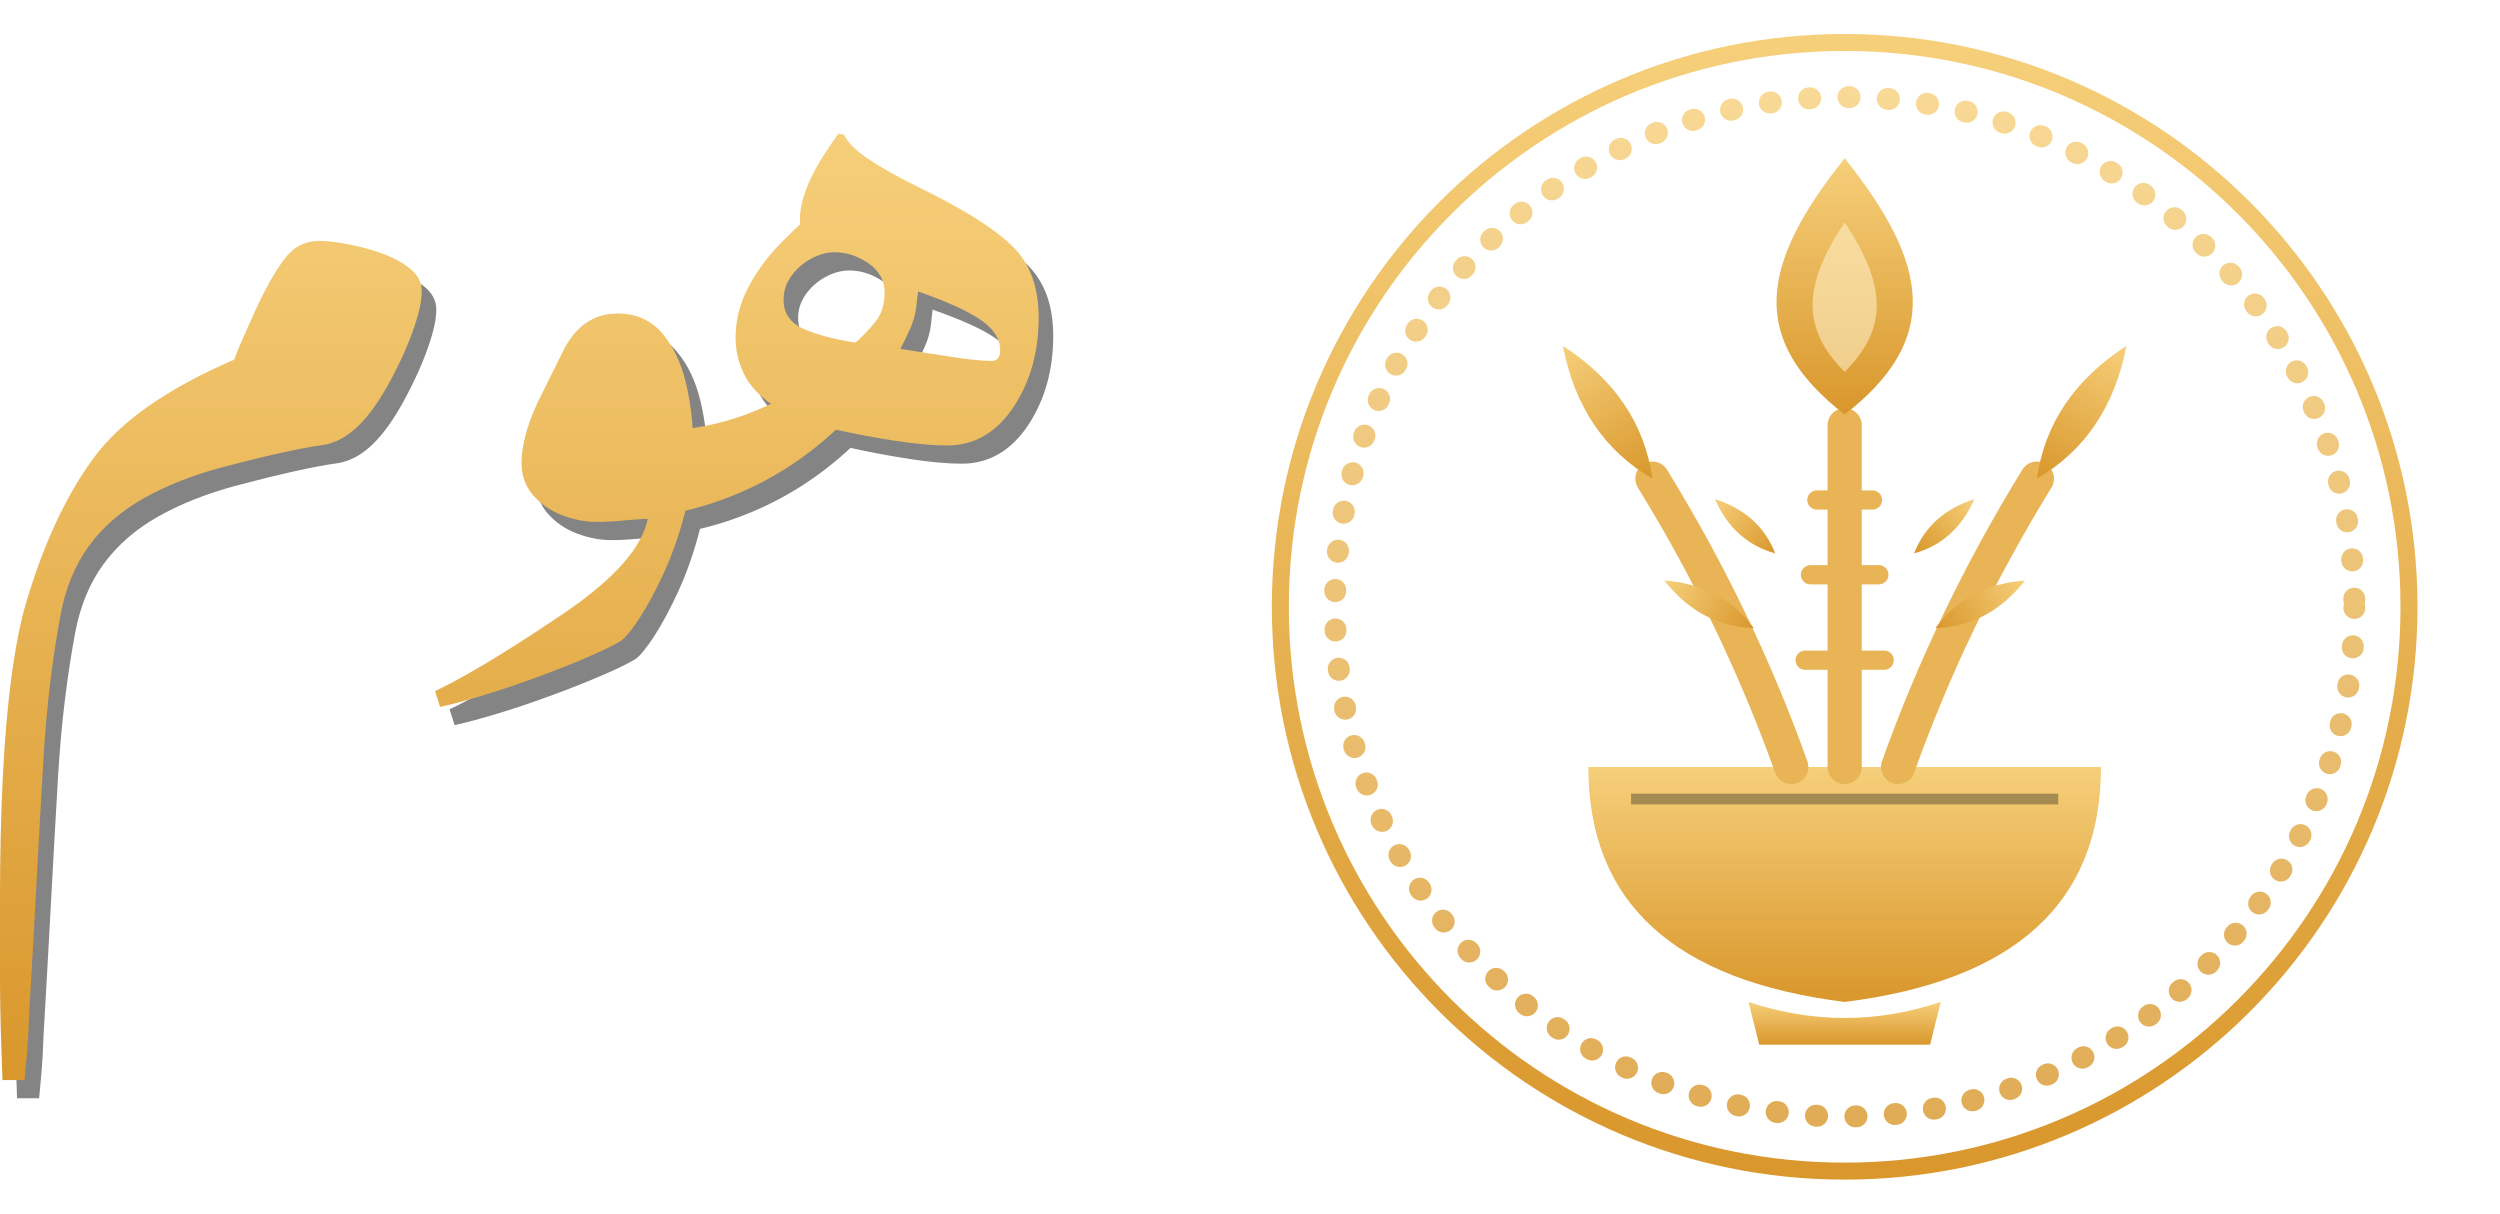
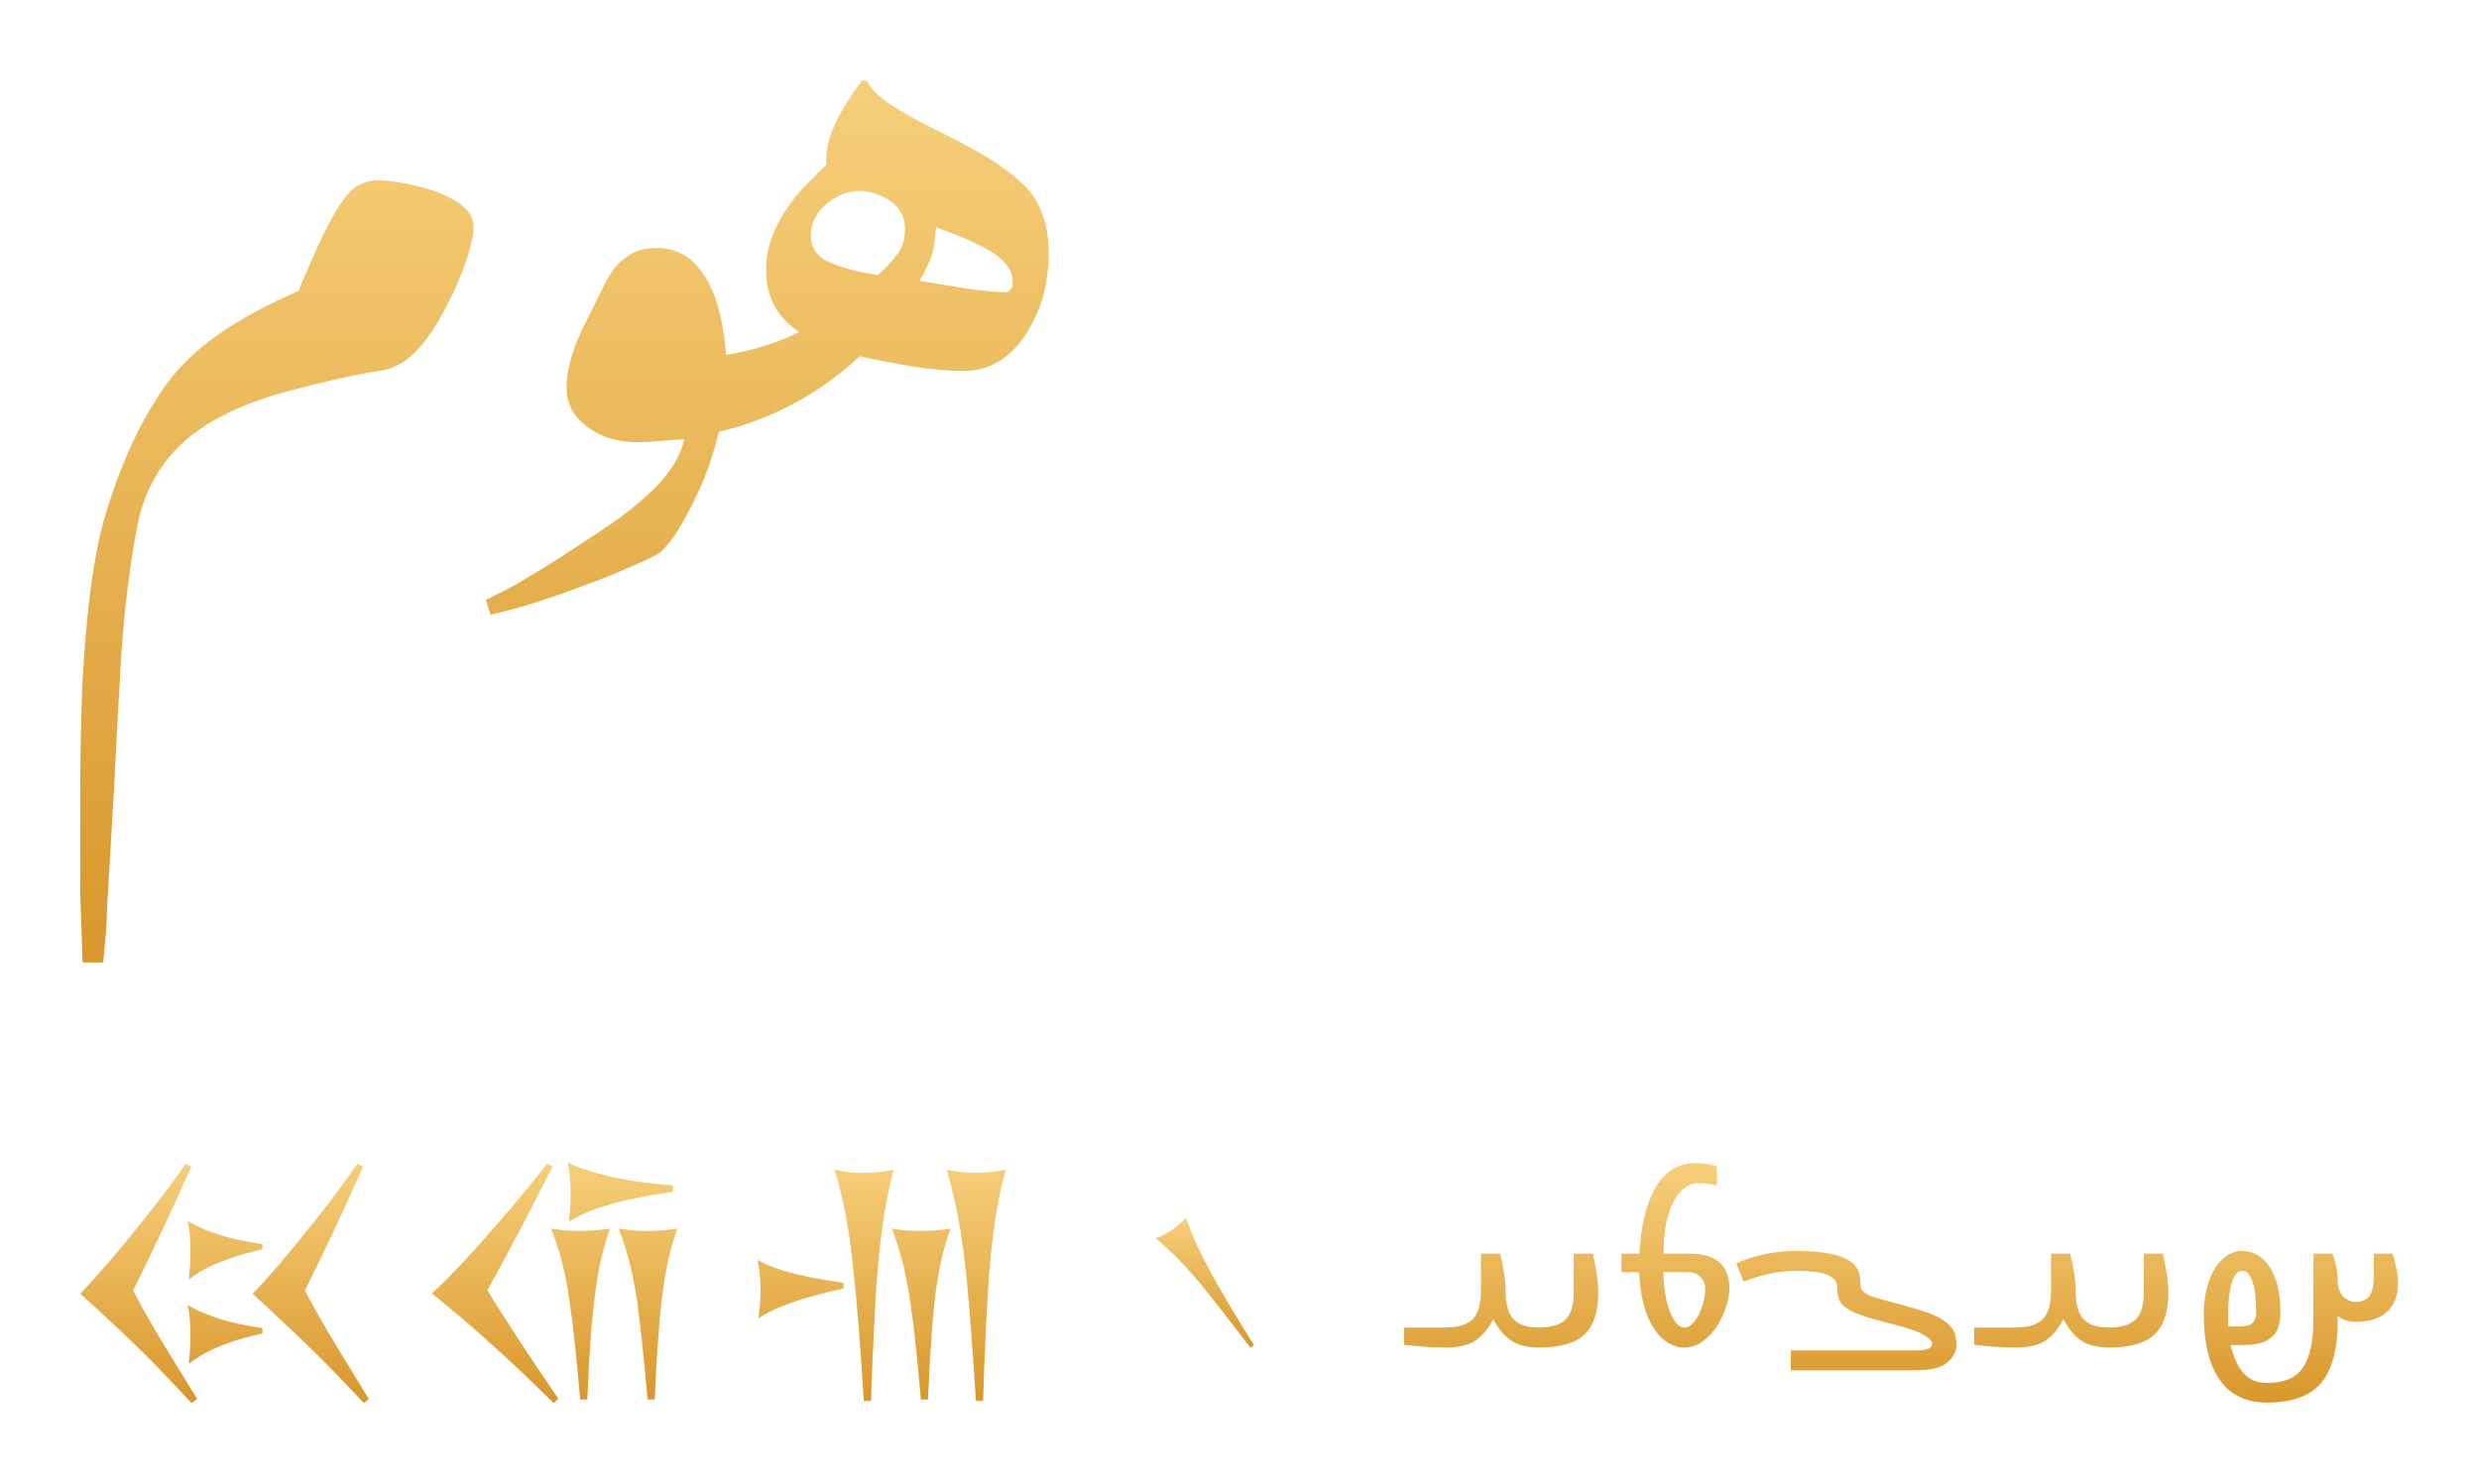
- <svg xmlns="http://www.w3.org/2000/svg" viewBox="0 0 206 100">
-   <style>.hm-drop{animation:hd 6s ease-in-out infinite alternate;transform-box:fill-box;transform-origin:50% 100%}@keyframes hd{to{transform:scale(1.07,1.1);opacity:.85}}.hm-sp,.hm-sp2{animation:hs 5s ease-out infinite;opacity:0}.hm-sp2{animation-delay:-2.5s}@keyframes hs{0%{opacity:0;transform:translateY(0)}25%{opacity:.9}100%{opacity:0;transform:translateY(-16px)}}@media (prefers-reduced-motion:reduce){*{animation:none!important}}</style>
+ <svg xmlns="http://www.w3.org/2000/svg" viewBox="0 0 309 185">
  <defs>
    <linearGradient id="hg" x1="0" y1="0" x2="0" y2="1">
      <stop offset="0" stop-color="#f6cf7a" />
      <stop offset="1" stop-color="#d9972c" />
    </linearGradient>
  </defs>
-   <g transform="translate(0 11)">
-     <path d="M22 684Q21 652 20.0 625.0Q19 598 18.5 568.5Q18 539 18.0 499.5Q18 460 18 405Q18 294 22.5 204.5Q27 115 36.0 47.0Q45 -21 58 -67Q99 -208 164 -298Q197 -344 253.5 -383.5Q310 -423 389 -457Q394 -471 401.5 -488.0Q409 -505 422 -534Q447 -588 468.5 -616.5Q490 -645 524 -645Q541 -645 568.0 -640.0Q595 -635 622.0 -625.5Q649 -616 667.5 -601.0Q686 -586 686 -565Q686 -550 680.5 -529.5Q675 -509 664.5 -483.0Q654 -457 637 -425Q612 -378 586.0 -352.5Q560 -327 531 -322Q502 -318 461.5 -309.0Q421 -300 368 -286Q298 -267 245.0 -237.0Q192 -207 159.0 -162.0Q126 -117 114 -53Q105 -5 98.0 51.5Q91 108 87 173Q81 276 75.5 378.5Q70 481 64 584Q63 615 61.0 639.5Q59 664 57 684ZM715 93 707 68Q732 56 757.5 41.5Q783 27 809.0 11.0Q835 -5 862.5 -23.0Q890 -41 918 -60Q974 -99 1005.5 -135.0Q1037 -171 1044 -205Q1024 -204 1003.5 -202.0Q983 -200 963 -200Q936 -200 908.5 -210.5Q881 -221 862.5 -242.0Q844 -263 844 -294Q844 -312 850.0 -336.0Q856 -360 869 -388L909 -469Q939 -530 996 -530Q1040 -530 1066.5 -499.0Q1093 -468 1104.5 -419.5Q1116 -371 1116 -317Q1116 -265 1102.5 -213.5Q1089 -162 1069.5 -119.5Q1050 -77 1031.5 -48.5Q1013 -20 1002 -12Q988 -3 952.5 12.5Q917 28 872.5 44.5Q828 61 785.5 74.0Q743 87 715 93ZM1012 -207Q993 -207 982.5 -221.0Q972 -235 972 -262Q972 -296 991.5 -319.5Q1011 -343 1042 -343Q1095 -343 1144.5 -354.0Q1194 -365 1239 -387Q1210 -407 1196.5 -434.0Q1183 -461 1183 -492Q1183 -529 1199.0 -563.0Q1215 -597 1243 -629Q1253 -640 1263.5 -650.5Q1274 -661 1285 -671Q1285 -673 1285.0 -676.0Q1285 -679 1285 -681Q1285 -704 1298.5 -736.0Q1312 -768 1346 -815L1355 -813Q1363 -795 1393.5 -774.5Q1424 -754 1475 -729Q1526 -704 1562.0 -681.5Q1598 -659 1620 -638Q1642 -617 1652.5 -588.5Q1663 -560 1663 -523Q1663 -484 1653.5 -449.0Q1644 -414 1624 -383Q1583 -321 1518 -321Q1484 -321 1435.5 -328.5Q1387 -336 1342 -346Q1270 -279 1182.0 -243.0Q1094 -207 1012 -207ZM1373 -484Q1390 -499 1404.5 -517.0Q1419 -535 1419 -563Q1419 -592 1393.5 -609.5Q1368 -627 1340 -627Q1321 -627 1302.0 -616.5Q1283 -606 1271.0 -589.0Q1259 -572 1259 -552Q1259 -520 1290.0 -506.0Q1321 -492 1373 -484ZM1587 -455Q1589 -455 1591.0 -455.0Q1593 -455 1594 -456Q1602 -459 1602 -472Q1602 -499 1571 -520Q1555 -531 1530.5 -542.0Q1506 -553 1472 -565Q1471 -558 1470.5 -552.0Q1470 -546 1469 -539Q1467 -523 1459.5 -506.0Q1452 -489 1444 -474Q1494 -466 1531.0 -460.5Q1568 -455 1587 -455Z" transform="translate(0.26 43.91) scale(0.05203)" fill="#0b0a0c" opacity=".5" />
-     <path d="M22 684Q21 652 20.0 625.0Q19 598 18.5 568.5Q18 539 18.0 499.5Q18 460 18 405Q18 294 22.5 204.5Q27 115 36.0 47.0Q45 -21 58 -67Q99 -208 164 -298Q197 -344 253.5 -383.5Q310 -423 389 -457Q394 -471 401.5 -488.0Q409 -505 422 -534Q447 -588 468.5 -616.5Q490 -645 524 -645Q541 -645 568.0 -640.0Q595 -635 622.0 -625.5Q649 -616 667.5 -601.0Q686 -586 686 -565Q686 -550 680.5 -529.5Q675 -509 664.5 -483.0Q654 -457 637 -425Q612 -378 586.0 -352.5Q560 -327 531 -322Q502 -318 461.5 -309.0Q421 -300 368 -286Q298 -267 245.0 -237.0Q192 -207 159.0 -162.0Q126 -117 114 -53Q105 -5 98.0 51.5Q91 108 87 173Q81 276 75.5 378.5Q70 481 64 584Q63 615 61.0 639.5Q59 664 57 684ZM715 93 707 68Q732 56 757.5 41.5Q783 27 809.0 11.0Q835 -5 862.5 -23.0Q890 -41 918 -60Q974 -99 1005.5 -135.0Q1037 -171 1044 -205Q1024 -204 1003.5 -202.0Q983 -200 963 -200Q936 -200 908.5 -210.5Q881 -221 862.5 -242.0Q844 -263 844 -294Q844 -312 850.0 -336.0Q856 -360 869 -388L909 -469Q939 -530 996 -530Q1040 -530 1066.5 -499.0Q1093 -468 1104.5 -419.5Q1116 -371 1116 -317Q1116 -265 1102.5 -213.5Q1089 -162 1069.5 -119.5Q1050 -77 1031.5 -48.5Q1013 -20 1002 -12Q988 -3 952.5 12.5Q917 28 872.5 44.5Q828 61 785.5 74.0Q743 87 715 93ZM1012 -207Q993 -207 982.5 -221.0Q972 -235 972 -262Q972 -296 991.5 -319.5Q1011 -343 1042 -343Q1095 -343 1144.5 -354.0Q1194 -365 1239 -387Q1210 -407 1196.5 -434.0Q1183 -461 1183 -492Q1183 -529 1199.0 -563.0Q1215 -597 1243 -629Q1253 -640 1263.5 -650.5Q1274 -661 1285 -671Q1285 -673 1285.0 -676.0Q1285 -679 1285 -681Q1285 -704 1298.5 -736.0Q1312 -768 1346 -815L1355 -813Q1363 -795 1393.5 -774.5Q1424 -754 1475 -729Q1526 -704 1562.0 -681.5Q1598 -659 1620 -638Q1642 -617 1652.5 -588.5Q1663 -560 1663 -523Q1663 -484 1653.5 -449.0Q1644 -414 1624 -383Q1583 -321 1518 -321Q1484 -321 1435.5 -328.5Q1387 -336 1342 -346Q1270 -279 1182.0 -243.0Q1094 -207 1012 -207ZM1373 -484Q1390 -499 1404.5 -517.0Q1419 -535 1419 -563Q1419 -592 1393.5 -609.5Q1368 -627 1340 -627Q1321 -627 1302.0 -616.5Q1283 -606 1271.0 -589.0Q1259 -572 1259 -552Q1259 -520 1290.0 -506.0Q1321 -492 1373 -484ZM1587 -455Q1589 -455 1591.0 -455.0Q1593 -455 1594 -456Q1602 -459 1602 -472Q1602 -499 1571 -520Q1555 -531 1530.5 -542.0Q1506 -553 1472 -565Q1471 -558 1470.5 -552.0Q1470 -546 1469 -539Q1467 -523 1459.5 -506.0Q1452 -489 1444 -474Q1494 -466 1531.0 -460.5Q1568 -455 1587 -455Z" transform="translate(-0.94 42.41) scale(0.05203)" fill="url(#hg)" />
-   </g>
-   <g transform="translate(102 0)">
-     <circle cx="50" cy="50" r="46.5" fill="none" stroke="url(#hg)" stroke-width="1.4" />
-     <circle cx="50" cy="50" r="42" fill="none" stroke="url(#hg)" stroke-width="1.8" stroke-dasharray="0.1 3.15" stroke-linecap="round" opacity=".8" />
-     <g transform="translate(6 6) scale(.88)">
-       <path d="M26 65H74Q74 84 50 87Q26 84 26 65Z" fill="url(#hg)" />
-       <path d="M41 87Q50 90 59 87L58 91H42Z" fill="url(#hg)" />
-       <path d="M30 68H70" stroke="#14161a" stroke-width="1" opacity=".35" />
-       <g fill="none" stroke="#e8b455" stroke-width="3.2" stroke-linecap="round">
-         <path d="M50 65V33" />
-         <path d="M45 65Q40 51 32 38" />
-         <path d="M55 65Q60 51 68 38" />
-       </g>
-       <g fill="none" stroke="#e8b455" stroke-width="1.8" stroke-linecap="round">
-         <path d="M46.3 55H53.7M46.8 47H53.2M47.4 40H52.6" />
-       </g>
-       <g fill="url(#hg)">
-         <path transform="translate(32 38) rotate(-34)" d="M0 0Q-3.4-7 0-15Q3.4-7 0 0Z" />
-         <path transform="translate(68 38) rotate(34)" d="M0 0Q-3.4-7 0-15Q3.4-7 0 0Z" />
-         <path transform="translate(41.5 52) rotate(-62)" d="M0 0Q-2.2-4.5 0-9.5Q2.2-4.5 0 0Z" />
-         <path transform="translate(58.5 52) rotate(62)" d="M0 0Q-2.2-4.5 0-9.5Q2.2-4.5 0 0Z" />
-         <path transform="translate(43.5 45) rotate(-48)" d="M0 0Q-1.8-3.6 0-7.6Q1.8-3.6 0 0Z" />
-         <path transform="translate(56.5 45) rotate(48)" d="M0 0Q-1.8-3.6 0-7.6Q1.8-3.6 0 0Z" />
-       </g>
-       <path class="hm-drop" d="M50 8C58 18 59 25 50 32C41 25 42 18 50 8Z" fill="url(#hg)" />
-       <path d="M50 14C54 20 54 24 50 28C46 24 46 20 50 14Z" fill="#fff4cf" opacity=".55" />
-       <g fill="#f6cf7a">
-         <circle class="hm-sp" cx="41" cy="24" r="1" />
-         <circle class="hm-sp2" cx="59" cy="22" r="1" />
-       </g>
-     </g>
-   </g>
+   <path d="M22 684Q21 652 20 625Q19 598 18 568Q18 539 18 500Q18 460 18 405Q18 294 22 204Q27 115 36 47Q45 -21 58 -67Q99 -208 164 -298Q197 -344 254 -384Q310 -423 389 -457Q394 -471 402 -488Q409 -505 422 -534Q447 -588 468 -616Q490 -645 524 -645Q541 -645 568 -640Q595 -635 622 -626Q649 -616 668 -601Q686 -586 686 -565Q686 -550 680 -530Q675 -509 664 -483Q654 -457 637 -425Q612 -378 586 -352Q560 -327 531 -322Q502 -318 462 -309Q421 -300 368 -286Q298 -267 245 -237Q192 -207 159 -162Q126 -117 114 -53Q105 -5 98 52Q91 108 87 173Q81 276 76 378Q70 481 64 584Q63 615 61 640Q59 664 57 684ZM715 93 707 68Q732 56 758 42Q783 27 809 11Q835 -5 862 -23Q890 -41 918 -60Q974 -99 1006 -135Q1037 -171 1044 -205Q1024 -204 1004 -202Q983 -200 963 -200Q936 -200 908 -210Q881 -221 862 -242Q844 -263 844 -294Q844 -312 850 -336Q856 -360 869 -388L909 -469Q939 -530 996 -530Q1040 -530 1066 -499Q1093 -468 1104 -420Q1116 -371 1116 -317Q1116 -265 1102 -214Q1089 -162 1070 -120Q1050 -77 1032 -48Q1013 -20 1002 -12Q988 -3 952 12Q917 28 872 44Q828 61 786 74Q743 87 715 93ZM1012 -207Q993 -207 982 -221Q972 -235 972 -262Q972 -296 992 -320Q1011 -343 1042 -343Q1095 -343 1144 -354Q1194 -365 1239 -387Q1210 -407 1196 -434Q1183 -461 1183 -492Q1183 -529 1199 -563Q1215 -597 1243 -629Q1253 -640 1264 -650Q1274 -661 1285 -671Q1285 -673 1285 -676Q1285 -679 1285 -681Q1285 -704 1298 -736Q1312 -768 1346 -815L1355 -813Q1363 -795 1394 -774Q1424 -754 1475 -729Q1526 -704 1562 -682Q1598 -659 1620 -638Q1642 -617 1652 -588Q1663 -560 1663 -523Q1663 -484 1654 -449Q1644 -414 1624 -383Q1583 -321 1518 -321Q1484 -321 1436 -328Q1387 -336 1342 -346Q1270 -279 1182 -243Q1094 -207 1012 -207ZM1373 -484Q1390 -499 1404 -517Q1419 -535 1419 -563Q1419 -592 1394 -610Q1368 -627 1340 -627Q1321 -627 1302 -616Q1283 -606 1271 -589Q1259 -572 1259 -552Q1259 -520 1290 -506Q1321 -492 1373 -484ZM1587 -455Q1589 -455 1591 -455Q1593 -455 1594 -456Q1602 -459 1602 -472Q1602 -499 1571 -520Q1555 -531 1530 -542Q1506 -553 1472 -565Q1471 -558 1470 -552Q1470 -546 1469 -539Q1467 -523 1460 -506Q1452 -489 1444 -474Q1494 -466 1531 -460Q1568 -455 1587 -455Z" transform="translate(8.68 69.81) scale(0.07338)" fill="url(#hg)" />
+   <path d="M530 120Q431 13 356 -62Q281 -136 224 -188Q167 -241 122 -281Q164 -324 226 -396Q289 -469 362 -562Q436 -654 509 -757L529 -747Q464 -600 412 -491Q360 -382 316 -293Q348 -230 406 -132Q465 -33 551 105ZM1162 120Q1062 13 986 -62Q911 -136 854 -188Q798 -241 754 -281Q796 -324 858 -396Q920 -469 993 -562Q1066 -654 1138 -757L1159 -747Q1094 -600 1042 -491Q990 -382 946 -293Q978 -230 1036 -132Q1095 -33 1180 105ZM520 -333Q526 -384 526 -437Q526 -463 524 -491Q522 -519 516 -548Q551 -525 618 -502Q686 -478 790 -463V-444Q715 -427 664 -408Q612 -390 578 -371Q544 -352 520 -333ZM520 -24Q526 -77 526 -128Q526 -155 524 -183Q522 -211 516 -240Q551 -217 618 -194Q686 -170 790 -155V-135Q715 -119 664 -100Q612 -82 578 -62Q544 -43 520 -24ZM1914 -546Q1916 -571 1918 -595Q1920 -619 1920 -644Q1920 -672 1918 -701Q1915 -730 1910 -762Q1960 -736 2052 -714Q2143 -691 2295 -678V-655Q2187 -639 2115 -622Q2043 -604 1996 -586Q1949 -567 1914 -546ZM1858 120Q1749 13 1667 -62Q1585 -137 1523 -190Q1461 -242 1411 -282Q1457 -324 1525 -396Q1593 -469 1673 -562Q1753 -655 1834 -758L1853 -747Q1780 -600 1722 -492Q1664 -383 1615 -294Q1653 -230 1717 -132Q1781 -33 1875 104ZM1955 107Q1945 -8 1936 -92Q1927 -177 1918 -238Q1910 -300 1900 -347Q1890 -394 1878 -435Q1865 -476 1848 -520Q1901 -511 1954 -511Q2004 -511 2064 -520Q2048 -474 2035 -422Q2022 -369 2012 -298Q2002 -227 1994 -128Q1987 -30 1981 107ZM2202 107Q2192 -8 2183 -92Q2174 -177 2166 -238Q2157 -300 2147 -347Q2137 -394 2125 -435Q2113 -476 2096 -520Q2149 -511 2201 -511Q2251 -511 2311 -520Q2295 -474 2282 -422Q2269 -369 2259 -298Q2249 -227 2242 -128Q2234 -30 2228 107ZM3406 112Q3396 -44 3387 -158Q3378 -271 3370 -354Q3361 -437 3351 -501Q3341 -565 3328 -621Q3316 -677 3299 -736Q3352 -724 3405 -724Q3460 -724 3515 -736Q3501 -686 3490 -630Q3479 -575 3470 -507Q3461 -439 3454 -352Q3448 -264 3442 -150Q3437 -36 3432 112ZM2995 112Q2985 -44 2976 -158Q2967 -271 2958 -354Q2950 -437 2940 -501Q2930 -565 2918 -621Q2905 -677 2888 -736Q2941 -724 2994 -724Q3049 -724 3104 -736Q3091 -686 3080 -630Q3069 -575 3060 -507Q3051 -439 3044 -352Q3037 -264 3032 -150Q3026 -36 3021 112ZM3204 107Q3194 -8 3185 -92Q3176 -177 3167 -238Q3158 -300 3148 -347Q3139 -394 3126 -435Q3114 -476 3098 -520Q3149 -511 3203 -511Q3255 -511 3313 -520Q3296 -474 3283 -422Q3270 -369 3260 -298Q3250 -227 3243 -128Q3236 -30 3230 107ZM2609 -190Q2612 -216 2614 -242Q2616 -268 2616 -294Q2616 -320 2614 -348Q2611 -376 2605 -406Q2627 -390 2675 -374Q2723 -358 2786 -344Q2850 -331 2920 -321V-300Q2808 -276 2726 -247Q2645 -218 2609 -190Z" transform="translate(5.85 170.86) scale(0.034)" fill="url(#hg)" />
+   <path d="M698 45Q603 -79 533 -169Q463 -259 410 -324Q356 -388 312 -436Q268 -484 226 -523Q185 -562 138 -602Q188 -620 232 -650Q277 -681 317 -722Q334 -672 356 -620Q377 -568 408 -506Q438 -445 481 -368Q524 -291 582 -193Q641 -95 719 30Z" transform="translate(141.15 167.08) scale(0.02108)" fill="url(#hg)" />
+   <path d="M175 -84Q128 -84 90 -87Q53 -90 20 -94V-157H170Q241 -157 272 -188Q302 -220 302 -292V-428H372Q380 -398 386 -361Q392 -324 392 -297Q392 -218 421 -188Q450 -157 513 -157Q581 -157 612 -186Q642 -216 642 -288V-428H712Q720 -394 726 -355Q732 -316 732 -287Q732 -178 681 -131Q630 -84 517 -84Q447 -84 410 -111Q373 -138 347 -188Q322 -138 284 -111Q246 -84 175 -84ZM1047 -84Q1006 -84 970 -114Q933 -145 910 -206Q886 -267 882 -360H817V-428H883Q886 -490 898 -549Q910 -608 934 -656Q958 -704 996 -732Q1035 -760 1090 -760Q1116 -760 1135 -756Q1154 -753 1167 -748V-677Q1152 -682 1136 -684Q1121 -687 1101 -687Q1062 -687 1032 -654Q1003 -621 987 -563Q971 -505 971 -428H1065Q1124 -428 1156 -410Q1188 -392 1200 -364Q1213 -335 1213 -304Q1213 -270 1200 -232Q1188 -193 1166 -160Q1143 -126 1113 -105Q1083 -84 1047 -84ZM1048 -157Q1066 -157 1084 -178Q1101 -199 1112 -232Q1124 -266 1124 -302Q1124 -325 1107 -342Q1090 -360 1061 -360H971Q971 -304 982 -258Q992 -212 1010 -184Q1027 -157 1048 -157ZM1692 -331Q1692 -311 1696 -300Q1701 -288 1716 -280Q1731 -271 1764 -262Q1797 -253 1854 -238Q1891 -228 1924 -217Q1958 -206 1980 -194Q2012 -177 2028 -156Q2045 -135 2045 -94Q2045 -57 2011 -28Q1977 0 1894 0H1438V-73H1896Q1930 -73 1943 -80Q1956 -87 1956 -97Q1956 -114 1918 -134Q1881 -153 1786 -176Q1710 -195 1672 -212Q1633 -229 1620 -250Q1608 -271 1608 -303Q1608 -337 1570 -351Q1531 -365 1462 -365Q1407 -365 1358 -354Q1308 -342 1265 -326L1238 -392Q1277 -411 1334 -424Q1392 -438 1456 -438Q1576 -438 1634 -412Q1692 -387 1692 -331ZM2265 -84Q2218 -84 2180 -87Q2143 -90 2110 -94V-157H2260Q2331 -157 2362 -188Q2392 -220 2392 -292V-428H2462Q2470 -398 2476 -361Q2482 -324 2482 -297Q2482 -218 2511 -188Q2540 -157 2603 -157Q2671 -157 2702 -186Q2732 -216 2732 -288V-428H2802Q2810 -394 2816 -355Q2822 -316 2822 -287Q2822 -178 2771 -131Q2720 -84 2607 -84Q2537 -84 2500 -111Q2463 -138 2437 -188Q2412 -138 2374 -111Q2336 -84 2265 -84ZM3184 118Q3068 118 3010 34Q2952 -50 2952 -205Q2952 -277 2972 -330Q2991 -382 3023 -410Q3055 -438 3092 -438Q3153 -438 3193 -380Q3233 -321 3233 -208Q3233 -177 3222 -151Q3212 -125 3182 -109Q3153 -93 3096 -93H3050Q3058 -59 3073 -27Q3088 5 3115 26Q3142 46 3184 46Q3279 46 3316 -11Q3354 -68 3354 -188V-428H3423Q3432 -409 3438 -380Q3443 -352 3443 -332Q3443 -290 3464 -270Q3485 -251 3508 -251Q3543 -251 3559 -273Q3575 -295 3575 -338V-428H3644Q3652 -405 3658 -374Q3664 -343 3664 -322Q3664 -253 3625 -216Q3586 -178 3508 -178Q3491 -178 3474 -183Q3457 -188 3443 -199V-184Q3443 -29 3384 44Q3324 118 3184 118ZM3042 -161H3086Q3118 -161 3131 -174Q3144 -187 3144 -210Q3144 -284 3131 -324Q3118 -365 3093 -365Q3067 -365 3054 -319Q3041 -273 3041 -199Q3041 -190 3041 -180Q3041 -171 3042 -161Z" transform="translate(174.33 170.86) scale(0.034)" fill="url(#hg)" />
</svg>
